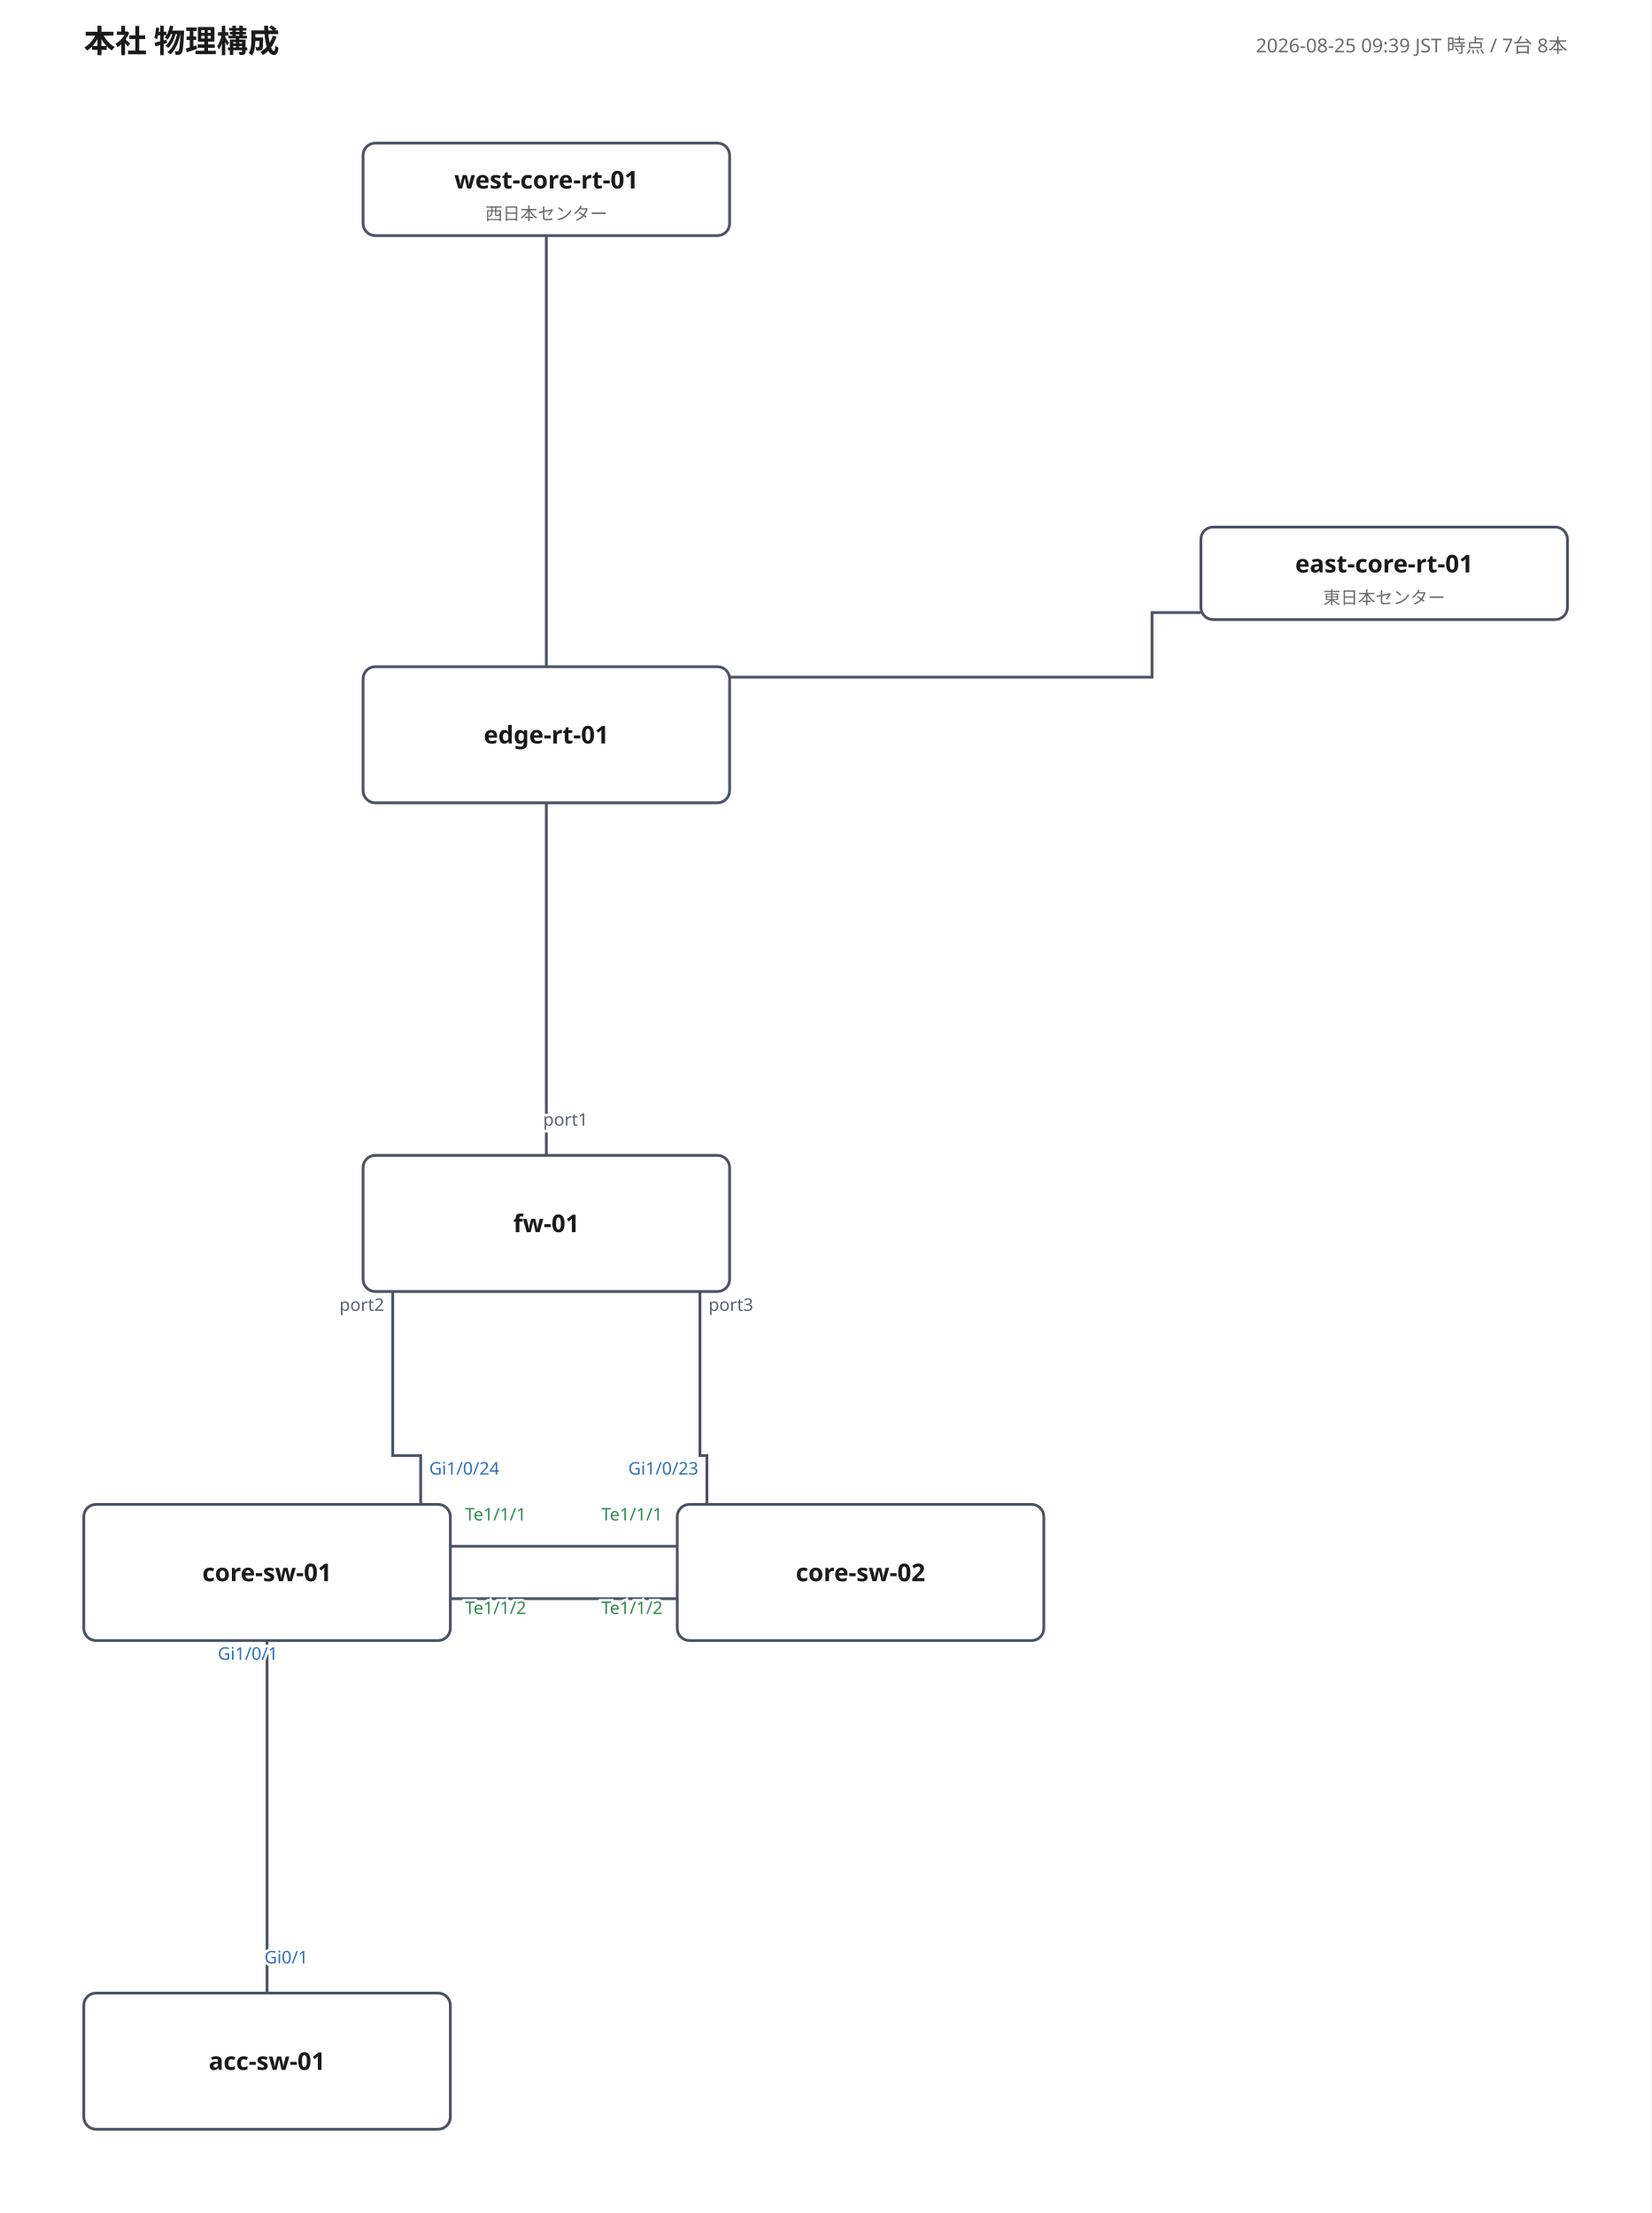
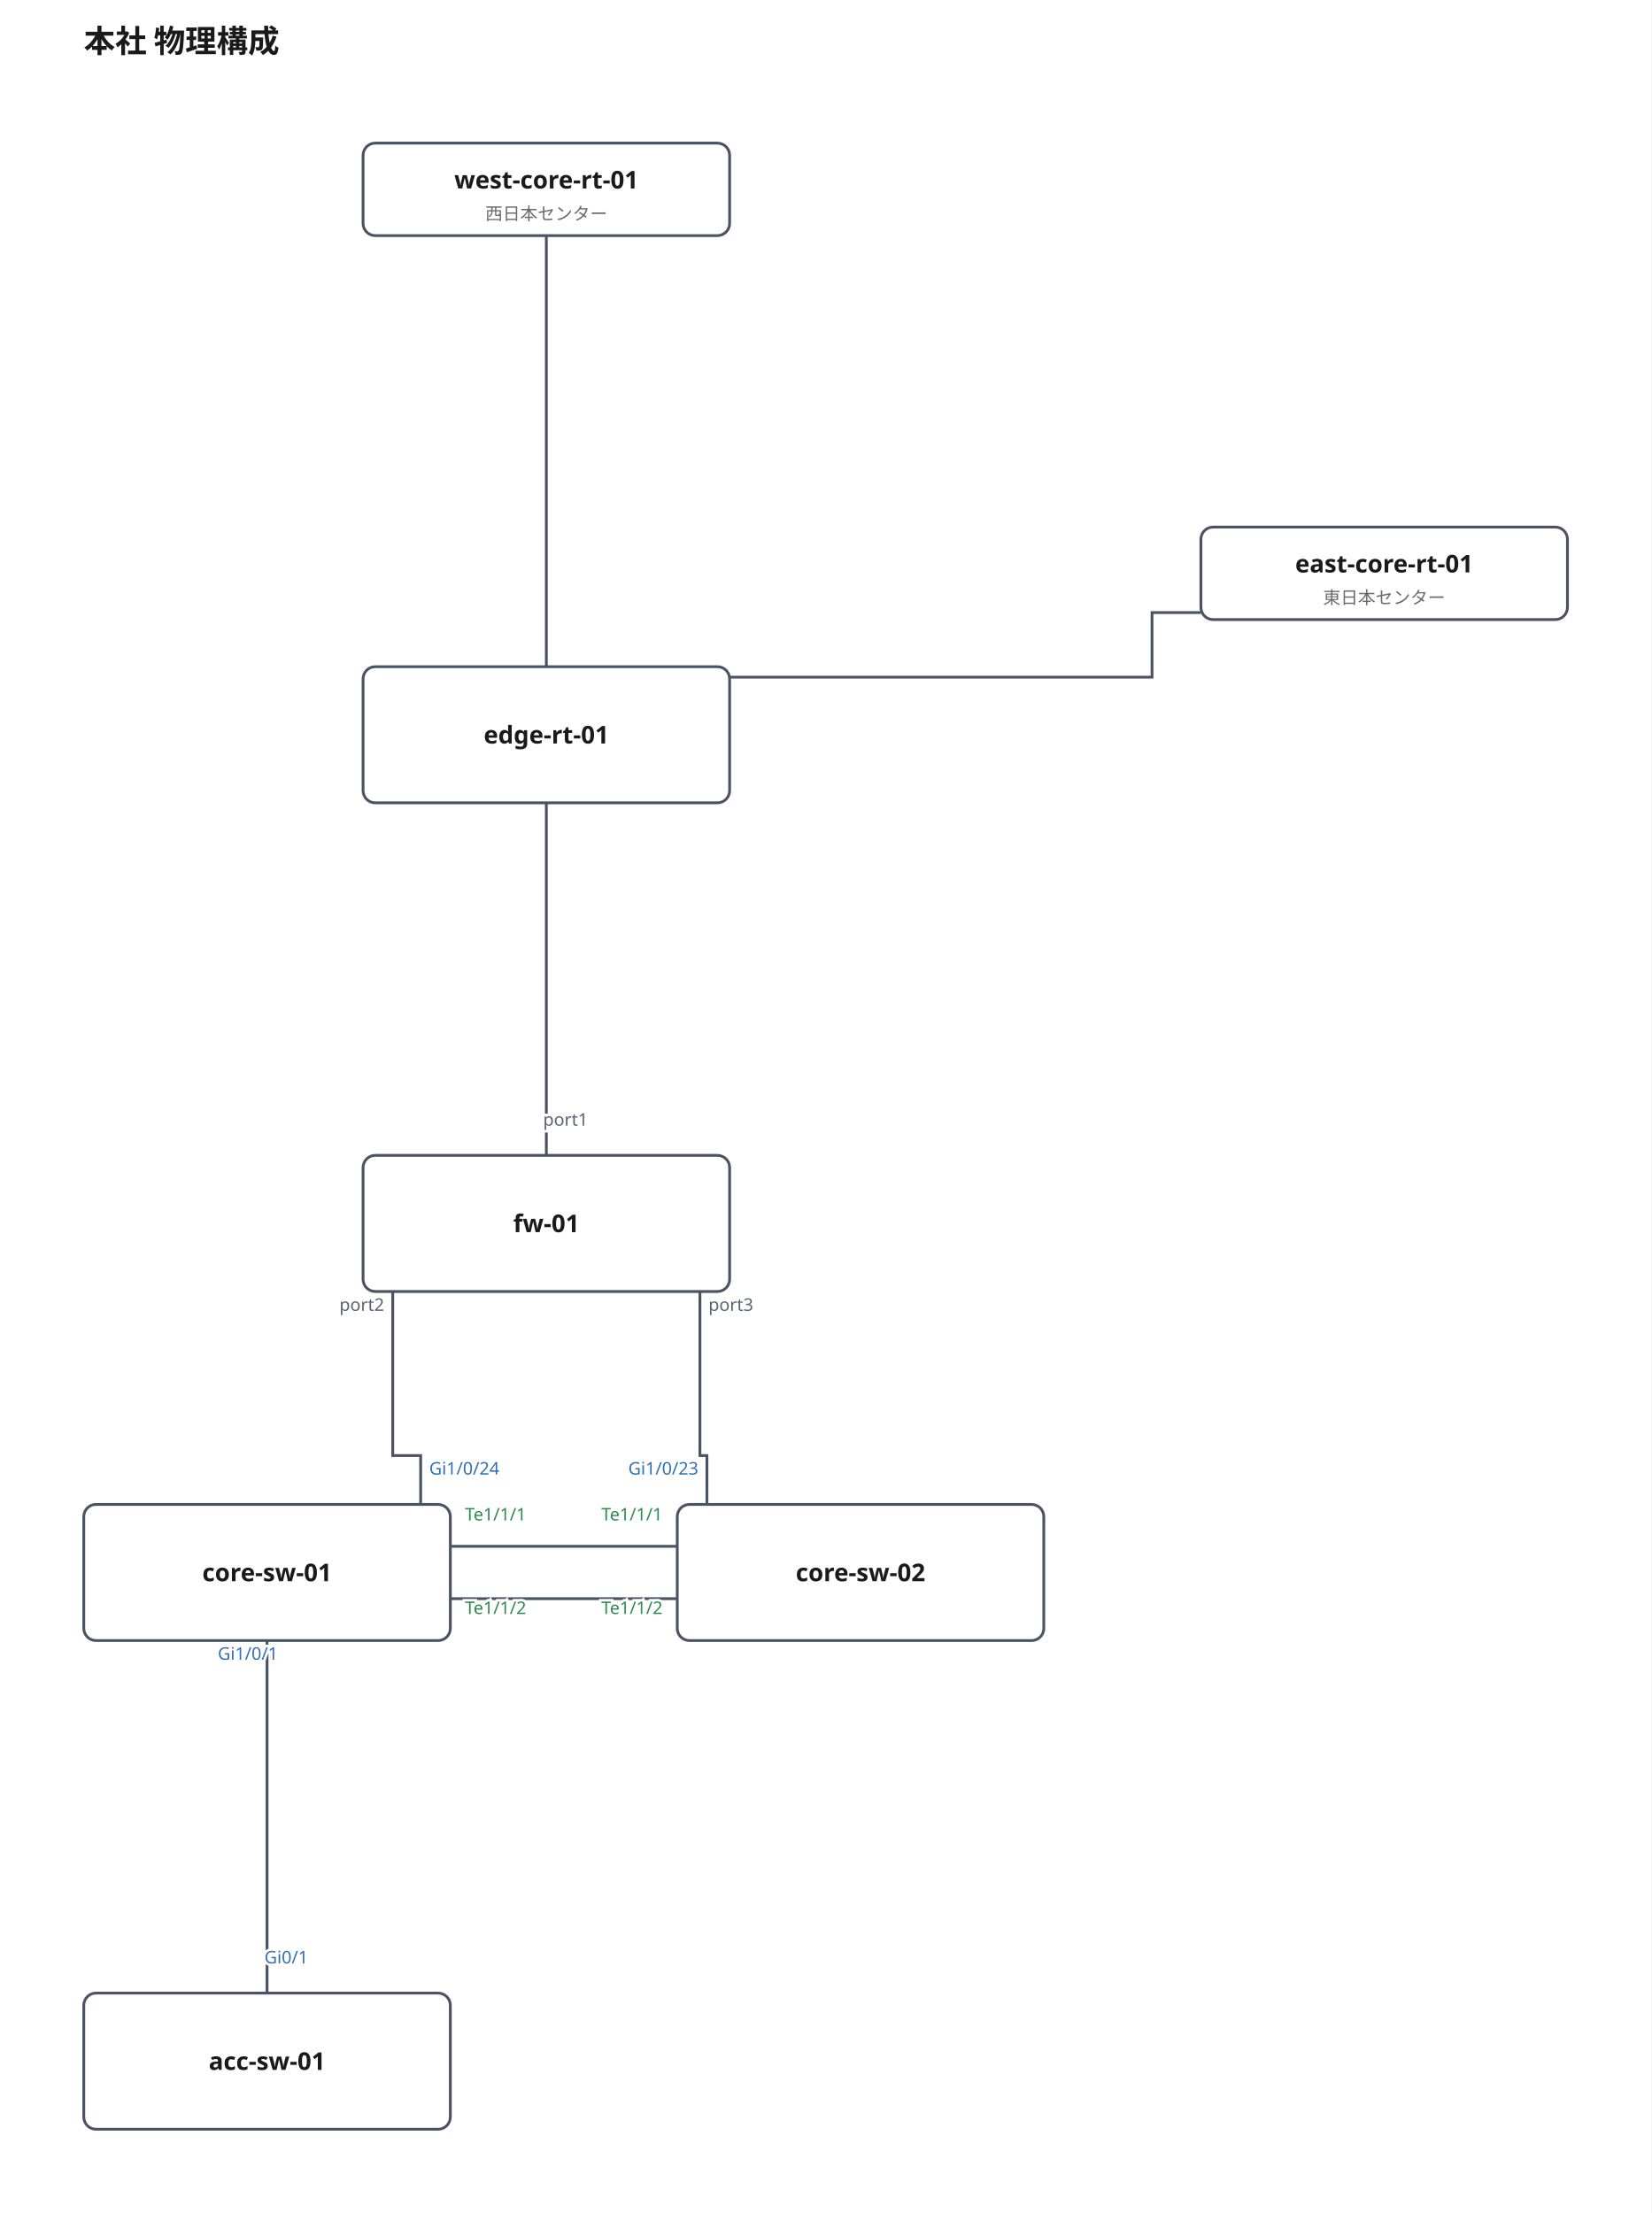
<svg xmlns="http://www.w3.org/2000/svg" width="946" height="1268" viewBox="0 0 946 1268" font-family="'Yu Gothic', 'Hiragino Kaku Gothic ProN', Meiryo, 'Noto Sans JP', sans-serif">
  <rect width="100%" height="100%" fill="#ffffff" />
  <text x="48" y="30" font-size="18" font-weight="700" fill="#1a1a1a">本社 物理構成</text>
-   <text x="898" y="30" font-size="11" fill="#6b6b6b" text-anchor="end">2026-08-25 09:39 JST 時点 / 7台 8本</text>
  <polyline points="313,460 313,662" fill="none" stroke="#4a5364" stroke-width="1.6" />
  <text class="port-label" x="302.0" y="471.0" font-size="10" fill="#2f6fb5" text-anchor="middle" paint-order="stroke" stroke="#ffffff" stroke-width="3" />
  <text class="port-label" x="324.0" y="645.0" font-size="10" fill="#5a6270" text-anchor="middle" paint-order="stroke" stroke="#ffffff" stroke-width="3">port1</text>
  <polyline points="225,740 225,834 241,834 241,862" fill="none" stroke="#4a5364" stroke-width="1.6" />
  <text class="port-label" x="220.1" y="751.1" font-size="10" fill="#5a6270" text-anchor="end" paint-order="stroke" stroke="#ffffff" stroke-width="3">port2</text>
  <text class="port-label" x="245.9" y="844.9" font-size="10" fill="#2f6fb5" text-anchor="start" paint-order="stroke" stroke="#ffffff" stroke-width="3">Gi1/0/24</text>
  <polyline points="401,740 401,834 405,834 405,862" fill="none" stroke="#4a5364" stroke-width="1.6" />
  <text class="port-label" x="405.9" y="751.1" font-size="10" fill="#5a6270" text-anchor="start" paint-order="stroke" stroke="#ffffff" stroke-width="3">port3</text>
  <text class="port-label" x="400.1" y="844.9" font-size="10" fill="#2f6fb5" text-anchor="end" paint-order="stroke" stroke="#ffffff" stroke-width="3">Gi1/0/23</text>
  <polyline points="258,886 388,886" fill="none" stroke="#4a5364" stroke-width="1.6" />
  <text class="port-label" x="266.4" y="871.2" font-size="10" fill="#2d8a4e" text-anchor="start" paint-order="stroke" stroke="#ffffff" stroke-width="3">Te1/1/1</text>
  <text class="port-label" x="379.6" y="871.2" font-size="10" fill="#2d8a4e" text-anchor="end" paint-order="stroke" stroke="#ffffff" stroke-width="3">Te1/1/1</text>
  <polyline points="258,916 388,916" fill="none" stroke="#4a5364" stroke-width="1.6" />
  <text class="port-label" x="266.4" y="924.8" font-size="10" fill="#2d8a4e" text-anchor="start" paint-order="stroke" stroke="#ffffff" stroke-width="3">Te1/1/2</text>
  <text class="port-label" x="379.6" y="924.8" font-size="10" fill="#2d8a4e" text-anchor="end" paint-order="stroke" stroke="#ffffff" stroke-width="3">Te1/1/2</text>
  <polyline points="153,940 153,1142" fill="none" stroke="#4a5364" stroke-width="1.6" />
  <text class="port-label" x="142.0" y="951.0" font-size="10" fill="#2f6fb5" text-anchor="middle" paint-order="stroke" stroke="#ffffff" stroke-width="3">Gi1/0/1</text>
  <text class="port-label" x="164.0" y="1125.0" font-size="10" fill="#2f6fb5" text-anchor="middle" paint-order="stroke" stroke="#ffffff" stroke-width="3">Gi0/1</text>
  <polyline points="418,388 660,388 660,351 688,351" fill="none" stroke="#4a5364" stroke-width="1.6" />
  <text class="port-label" x="430.8" y="392.8" font-size="10" fill="#2f6fb5" text-anchor="start" paint-order="stroke" stroke="#ffffff" stroke-width="3" />
  <text class="port-label" x="689.6" y="403.6" font-size="10" fill="#2f6fb5" text-anchor="end" paint-order="stroke" stroke="#ffffff" stroke-width="3" />
  <polyline points="313,382 313,135" fill="none" stroke="#4a5364" stroke-width="1.6" />
  <text class="port-label" x="324.0" y="365.0" font-size="10" fill="#2f6fb5" text-anchor="middle" paint-order="stroke" stroke="#ffffff" stroke-width="3" />
  <text class="port-label" x="302.0" y="146.0" font-size="10" fill="#2f6fb5" text-anchor="middle" paint-order="stroke" stroke="#ffffff" stroke-width="3" />
  <g>
    <rect x="208" y="382" width="210" height="78" rx="7" fill="#ffffff" stroke="#4a5364" stroke-width="1.6" />
    <text x="313" y="426" font-size="14" font-weight="700" fill="#1a1a1a" text-anchor="middle">edge-rt-01</text>
  </g>
  <g>
    <rect x="688" y="302" width="210" height="53" rx="7" fill="#ffffff" stroke="#4a5364" stroke-width="1.6" />
    <text x="793" y="328" font-size="14" font-weight="700" fill="#1a1a1a" text-anchor="middle">east-core-rt-01</text>
    <text x="793" y="346" font-size="10" fill="#6b6b6b" text-anchor="middle">東日本センター</text>
  </g>
  <g>
    <rect x="208" y="82" width="210" height="53" rx="7" fill="#ffffff" stroke="#4a5364" stroke-width="1.6" />
    <text x="313" y="108" font-size="14" font-weight="700" fill="#1a1a1a" text-anchor="middle">west-core-rt-01</text>
    <text x="313" y="126" font-size="10" fill="#6b6b6b" text-anchor="middle">西日本センター</text>
  </g>
  <g>
    <rect x="208" y="662" width="210" height="78" rx="7" fill="#ffffff" stroke="#4a5364" stroke-width="1.6" />
    <text x="313" y="706" font-size="14" font-weight="700" fill="#1a1a1a" text-anchor="middle">fw-01</text>
  </g>
  <g>
    <rect x="48" y="862" width="210" height="78" rx="7" fill="#ffffff" stroke="#4a5364" stroke-width="1.6" />
    <text x="153" y="906" font-size="14" font-weight="700" fill="#1a1a1a" text-anchor="middle">core-sw-01</text>
  </g>
  <g>
    <rect x="388" y="862" width="210" height="78" rx="7" fill="#ffffff" stroke="#4a5364" stroke-width="1.6" />
    <text x="493" y="906" font-size="14" font-weight="700" fill="#1a1a1a" text-anchor="middle">core-sw-02</text>
  </g>
  <g>
    <rect x="48" y="1142" width="210" height="78" rx="7" fill="#ffffff" stroke="#4a5364" stroke-width="1.6" />
    <text x="153" y="1186" font-size="14" font-weight="700" fill="#1a1a1a" text-anchor="middle">acc-sw-01</text>
  </g>
</svg>
